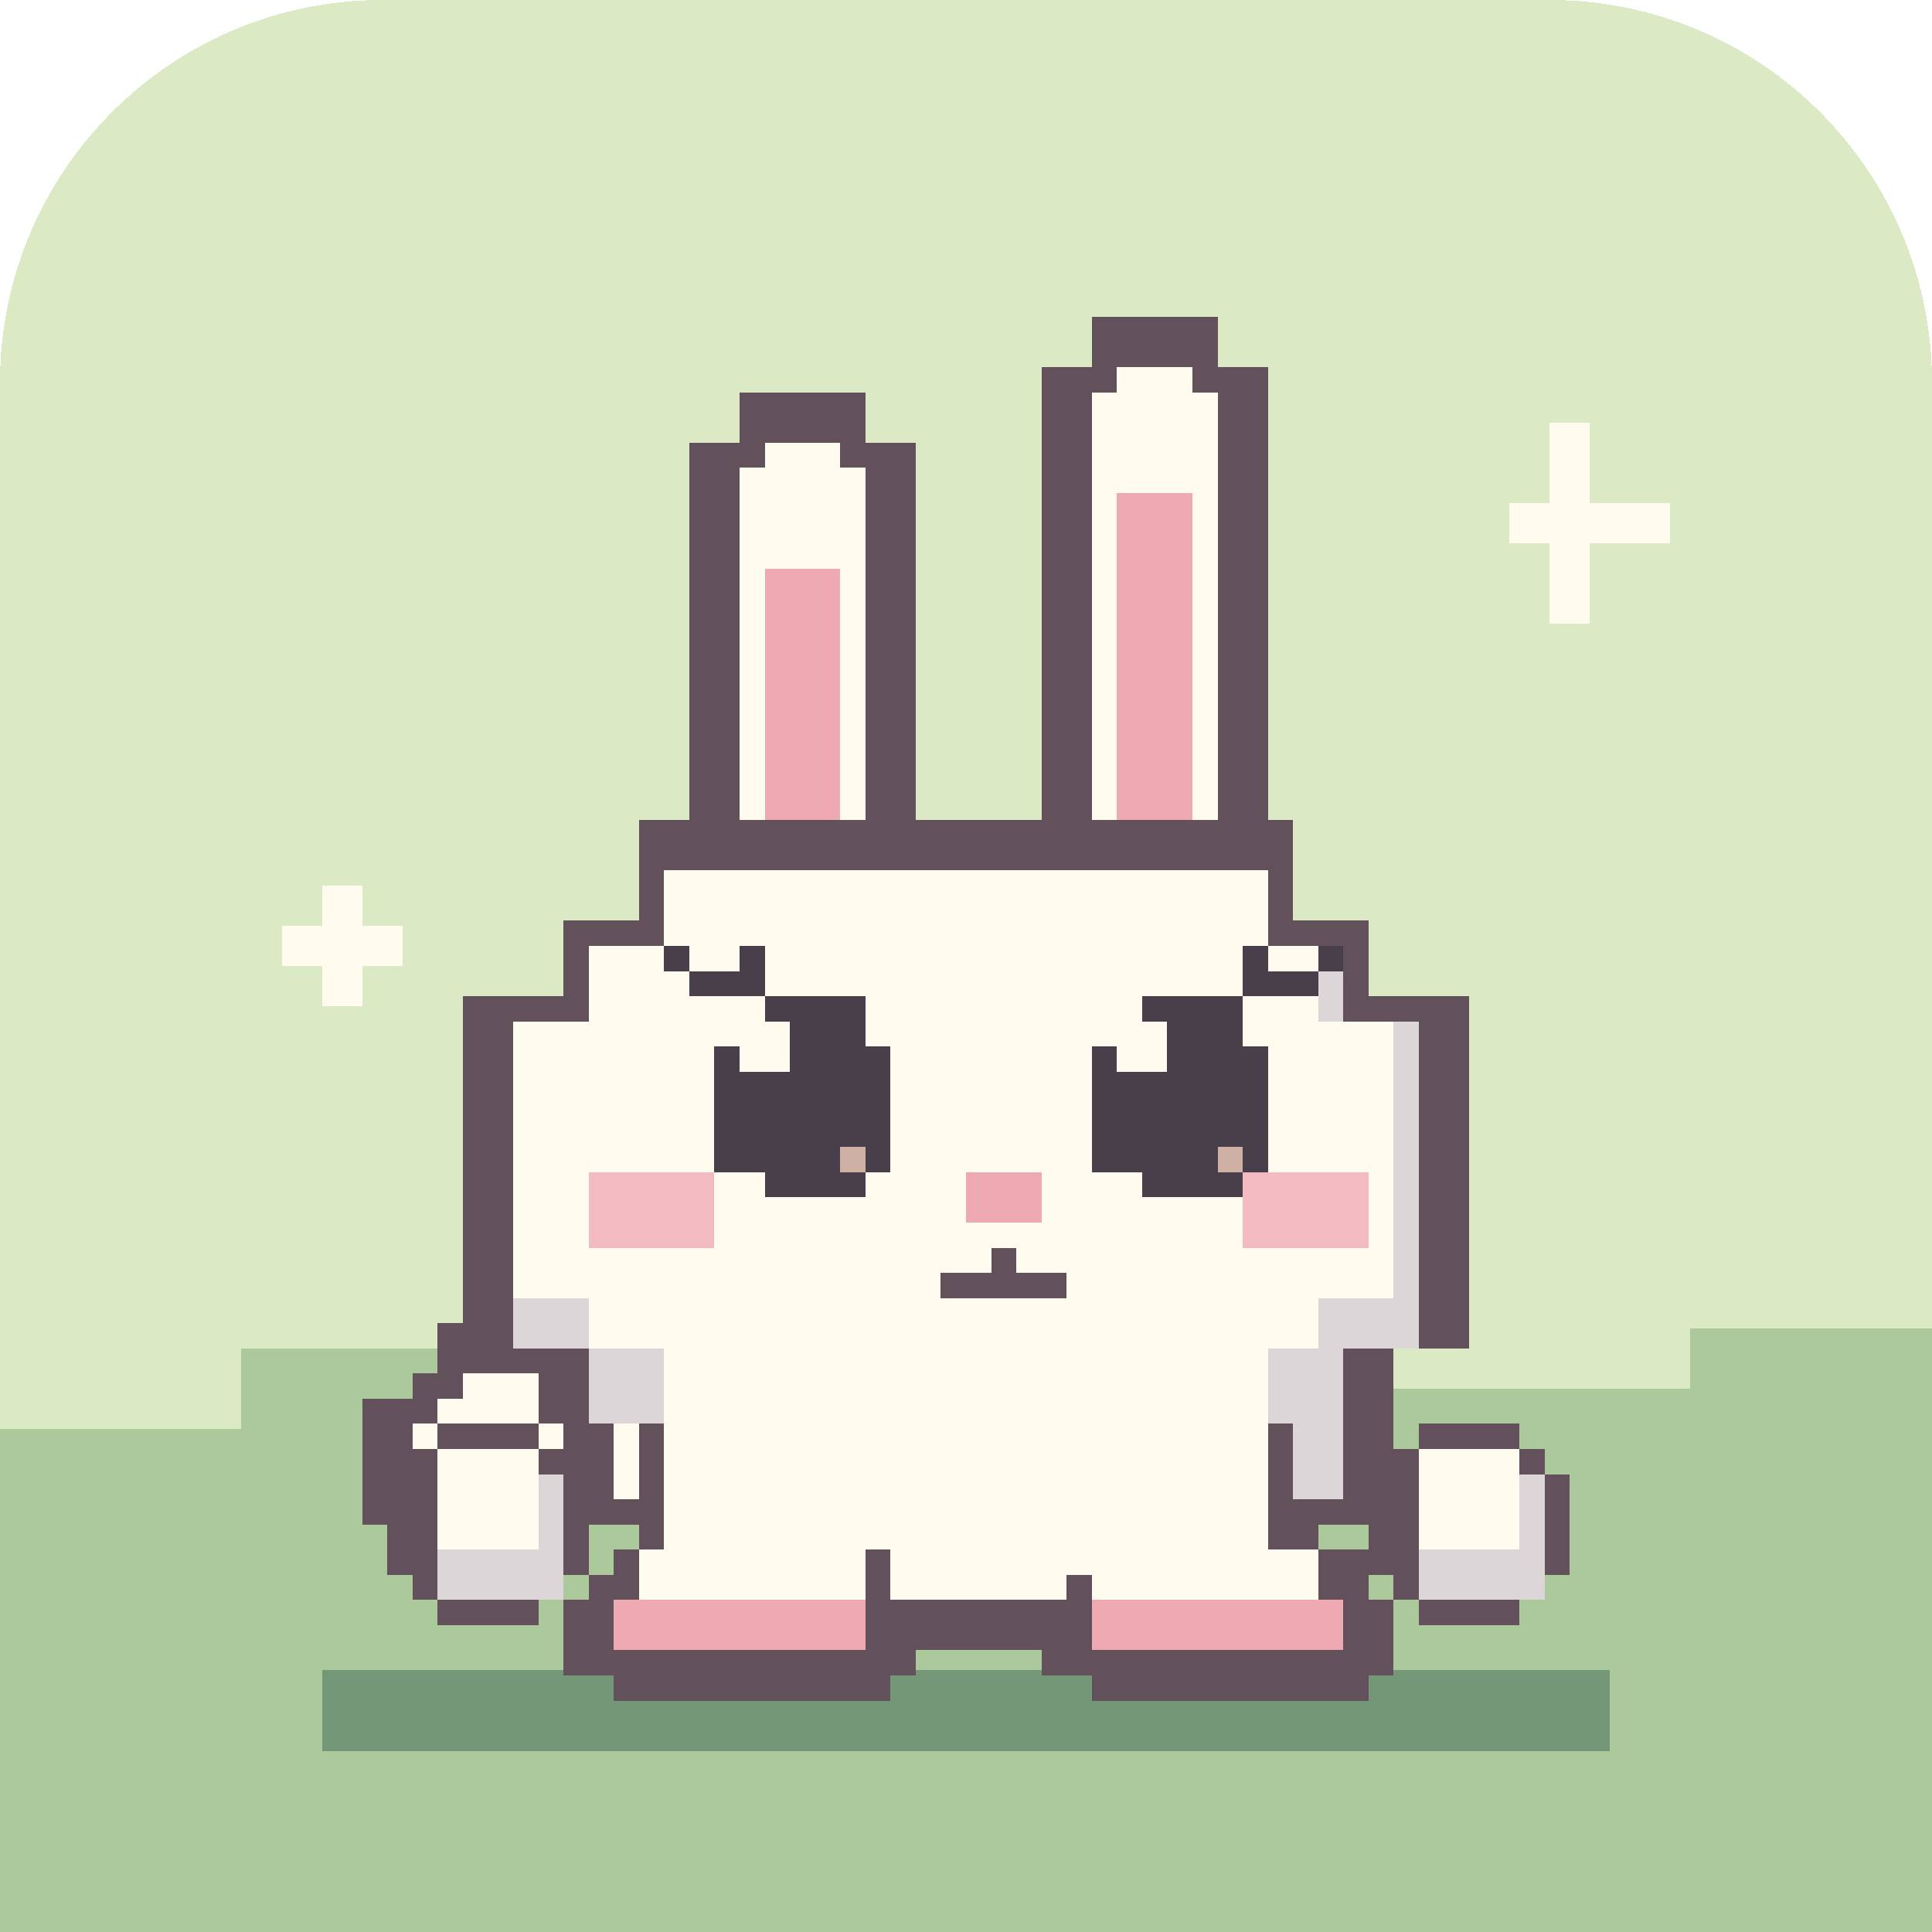
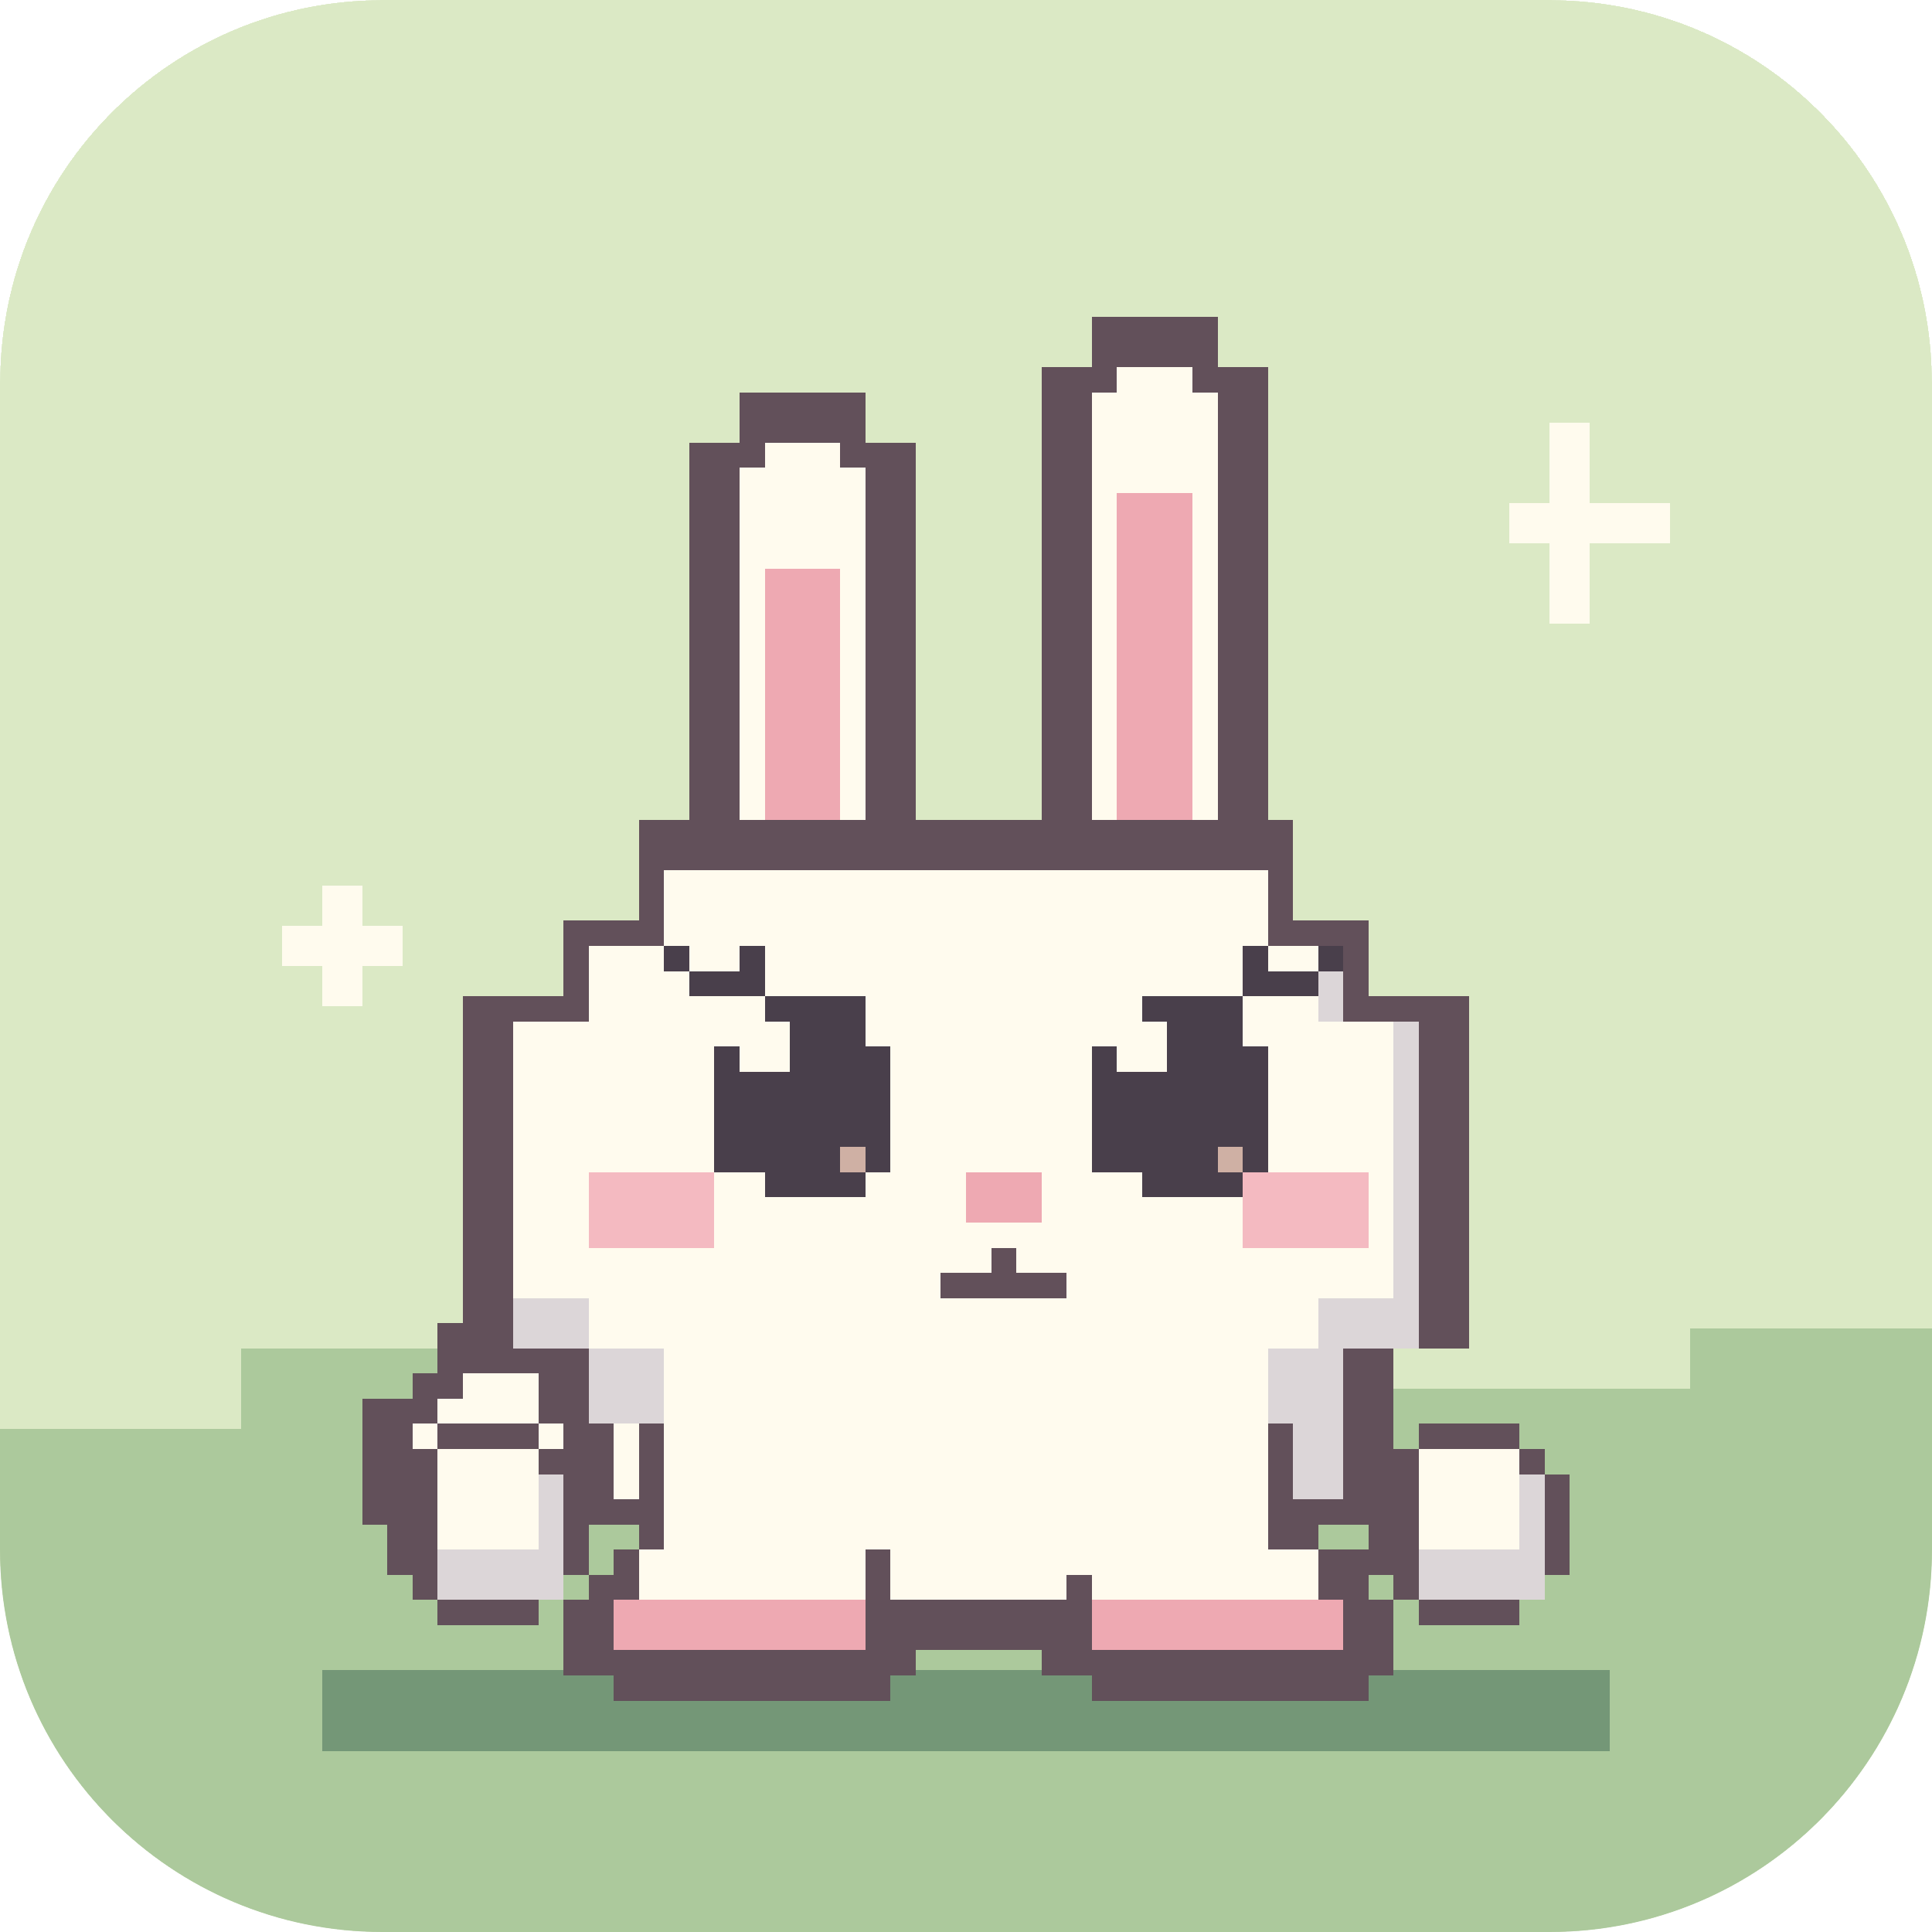
<svg xmlns="http://www.w3.org/2000/svg" width="192" height="192" viewBox="0 0 192 192" shape-rendering="crispEdges">
-   <rect width="192" height="192" rx="38" fill="#dbe9c5" />
-   <path d="M0 142h24v-8h32v8h40v-12h40v8h32v-6h24v60H0z" fill="#acc99c" />
-   <path d="M32 166h128v8H32z" fill="#749777" />
-   <g id="summer-bunny" transform="translate(96 164) scale(2.5)">
-     <rect x="-9" y="-50" width="5" height="29" fill="#62505a" />
-     <rect x="-9" y="-48" width="5" height="25" fill="#62505a" />
-     <rect x="-11" y="-48" width="9" height="25" fill="#62505a" />
-     <rect x="-8" y="-48" width="3" height="27" fill="#fffbee" />
-     <rect x="-8" y="-47" width="3" height="25" fill="#fffbee" />
-     <rect x="-9" y="-47" width="5" height="25" fill="#fffbee" />
-     <rect x="-8" y="-43" width="3" height="17" fill="#eea9b2" />
-     <rect x="5" y="-53" width="5" height="31" fill="#62505a" />
-     <rect x="5" y="-51" width="5" height="27" fill="#62505a" />
-     <rect x="3" y="-51" width="9" height="27" fill="#62505a" />
-     <rect x="6" y="-51" width="3" height="28" fill="#fffbee" />
-     <rect x="6" y="-50" width="3" height="26" fill="#fffbee" />
-     <rect x="5" y="-50" width="5" height="26" fill="#fffbee" />
-     <rect x="6" y="-46" width="3" height="19" fill="#eea9b2" />
-     <rect x="-21" y="-13" width="5" height="10" fill="#62505a" />
-     <rect x="-22" y="-11" width="6" height="6" fill="#62505a" />
-     <rect x="-24" y="-10" width="10" height="5" fill="#62505a" />
-     <rect x="-20" y="-11" width="3" height="6" fill="#fffbee" />
-     <rect x="-21" y="-10" width="4" height="4" fill="#fffbee" />
-     <rect x="-22" y="-9" width="6" height="3" fill="#fffbee" />
-     <rect x="-11" y="-21" width="23" height="21" fill="#62505a" />
-     <rect x="-13" y="-18" width="27" height="15" fill="#62505a" />
-     <rect x="-16" y="-16" width="33" height="11" fill="#62505a" />
-     <rect x="-10" y="-19" width="21" height="17" fill="#dcd6d8" />
-     <rect x="-11" y="-16" width="23" height="11" fill="#dcd6d8" />
-     <rect x="-14" y="-15" width="29" height="9" fill="#dcd6d8" />
-     <rect x="-10" y="-19" width="19" height="17" fill="#fffbee" />
-     <rect x="-11" y="-16" width="21" height="11" fill="#fffbee" />
-     <rect x="-14" y="-15" width="27" height="9" fill="#fffbee" />
-     <rect x="-13" y="-33" width="26" height="28" fill="#62505a" />
-     <rect x="-16" y="-29" width="32" height="20" fill="#62505a" />
-     <rect x="-20" y="-26" width="40" height="14" fill="#62505a" />
-     <rect x="-12" y="-31" width="24" height="25" fill="#dcd6d8" />
-     <rect x="-15" y="-28" width="30" height="19" fill="#dcd6d8" />
-     <rect x="-18" y="-25" width="36" height="13" fill="#dcd6d8" />
-     <rect x="-12" y="-31" width="24" height="22" fill="#fffbee" />
-     <rect x="-15" y="-28" width="29" height="16" fill="#fffbee" />
-     <rect x="-18" y="-25" width="35" height="11" fill="#fffbee" />
-     <rect x="-12" y="-13" width="24" height="10" fill="#fffbee" />
-     <rect x="-8" y="-26" width="4" height="8" fill="#493f4b" />
-     <rect x="-9" y="-25" width="5" height="6" fill="#493f4b" />
-     <rect x="-10" y="-24" width="7" height="5" fill="#493f4b" />
-     <rect x="7" y="-26" width="4" height="8" fill="#493f4b" />
-     <rect x="6" y="-25" width="5" height="6" fill="#493f4b" />
-     <rect x="5" y="-24" width="7" height="5" fill="#493f4b" />
-     <rect x="-9" y="-25" width="2" height="2" fill="#fffbee" />
-     <rect x="6" y="-25" width="2" height="2" fill="#fffbee" />
-     <rect x="-5" y="-20" width="1" height="1" fill="#cfb0a4" />
-     <rect x="10" y="-20" width="1" height="1" fill="#cfb0a4" />
-     <rect x="-11" y="-27" width="2" height="1" fill="#493f4b" />
-     <rect x="-12" y="-28" width="1" height="1" fill="#493f4b" />
-     <rect x="-9" y="-28" width="1" height="2" fill="#493f4b" />
-     <rect x="12" y="-27" width="2" height="1" fill="#493f4b" />
-     <rect x="14" y="-28" width="1" height="1" fill="#493f4b" />
-     <rect x="11" y="-28" width="1" height="2" fill="#493f4b" />
-     <rect x="-15" y="-19" width="5" height="3" fill="#f4bac1" />
-     <rect x="11" y="-19" width="5" height="3" fill="#f4bac1" />
-     <rect x="0" y="-19" width="3" height="2" fill="#eea9b2" />
-     <rect x="1" y="-16" width="1" height="2" fill="#62505a" />
-     <rect x="-1" y="-15" width="2" height="1" fill="#62505a" />
-     <rect x="2" y="-15" width="2" height="1" fill="#62505a" />
-     <rect x="-21" y="-9" width="4" height="8" fill="#62505a" />
-     <rect x="-22" y="-8" width="6" height="6" fill="#62505a" />
-     <rect x="-23" y="-7" width="8" height="4" fill="#62505a" />
-     <rect x="-21" y="-7" width="5" height="5" fill="#dcd6d8" />
-     <rect x="-21" y="-8" width="4" height="4" fill="#fffbee" />
-     <rect x="18" y="-9" width="4" height="8" fill="#62505a" />
-     <rect x="17" y="-8" width="6" height="6" fill="#62505a" />
-     <rect x="16" y="-7" width="8" height="4" fill="#62505a" />
-     <rect x="18" y="-7" width="5" height="5" fill="#dcd6d8" />
-     <rect x="18" y="-8" width="4" height="4" fill="#fffbee" />
-     <rect x="-14" y="-4" width="11" height="6" fill="#62505a" />
-     <rect x="-15" y="-3" width="12" height="4" fill="#62505a" />
-     <rect x="-16" y="-2" width="14" height="3" fill="#62505a" />
-     <rect x="5" y="-4" width="11" height="6" fill="#62505a" />
-     <rect x="4" y="-3" width="12" height="4" fill="#62505a" />
-     <rect x="3" y="-2" width="14" height="3" fill="#62505a" />
-     <rect x="-14" y="-2" width="10" height="2" fill="#eea9b2" />
-     <rect x="5" y="-2" width="10" height="2" fill="#eea9b2" />
-     <rect x="-13" y="-4" width="9" height="2" fill="#fffbee" />
-     <rect x="5" y="-4" width="9" height="2" fill="#fffbee" />
+   <defs>
+     <clipPath id="rounded-icon">
+       <rect width="192" height="192" rx="38" />
+     </clipPath>
+   </defs>
+   <g clip-path="url(#rounded-icon)">
+     <rect width="192" height="192" rx="38" fill="#dbe9c5" />
+     <path d="M0 142h24v-8h32v8h40v-12h40v8h32v-6h24v60H0z" fill="#acc99c" />
+     <path d="M32 166h128v8H32z" fill="#749777" />
+     <g id="summer-bunny" transform="translate(96 164) scale(2.5)">
+       <rect x="-9" y="-50" width="5" height="29" fill="#62505a" />
+       <rect x="-9" y="-48" width="5" height="25" fill="#62505a" />
+       <rect x="-11" y="-48" width="9" height="25" fill="#62505a" />
+       <rect x="-8" y="-48" width="3" height="27" fill="#fffbee" />
+       <rect x="-8" y="-47" width="3" height="25" fill="#fffbee" />
+       <rect x="-9" y="-47" width="5" height="25" fill="#fffbee" />
+       <rect x="-8" y="-43" width="3" height="17" fill="#eea9b2" />
+       <rect x="5" y="-53" width="5" height="31" fill="#62505a" />
+       <rect x="5" y="-51" width="5" height="27" fill="#62505a" />
+       <rect x="3" y="-51" width="9" height="27" fill="#62505a" />
+       <rect x="6" y="-51" width="3" height="28" fill="#fffbee" />
+       <rect x="6" y="-50" width="3" height="26" fill="#fffbee" />
+       <rect x="5" y="-50" width="5" height="26" fill="#fffbee" />
+       <rect x="6" y="-46" width="3" height="19" fill="#eea9b2" />
+       <rect x="-21" y="-13" width="5" height="10" fill="#62505a" />
+       <rect x="-22" y="-11" width="6" height="6" fill="#62505a" />
+       <rect x="-24" y="-10" width="10" height="5" fill="#62505a" />
+       <rect x="-20" y="-11" width="3" height="6" fill="#fffbee" />
+       <rect x="-21" y="-10" width="4" height="4" fill="#fffbee" />
+       <rect x="-22" y="-9" width="6" height="3" fill="#fffbee" />
+       <rect x="-11" y="-21" width="23" height="21" fill="#62505a" />
+       <rect x="-13" y="-18" width="27" height="15" fill="#62505a" />
+       <rect x="-16" y="-16" width="33" height="11" fill="#62505a" />
+       <rect x="-10" y="-19" width="21" height="17" fill="#dcd6d8" />
+       <rect x="-11" y="-16" width="23" height="11" fill="#dcd6d8" />
+       <rect x="-14" y="-15" width="29" height="9" fill="#dcd6d8" />
+       <rect x="-10" y="-19" width="19" height="17" fill="#fffbee" />
+       <rect x="-11" y="-16" width="21" height="11" fill="#fffbee" />
+       <rect x="-14" y="-15" width="27" height="9" fill="#fffbee" />
+       <rect x="-13" y="-33" width="26" height="28" fill="#62505a" />
+       <rect x="-16" y="-29" width="32" height="20" fill="#62505a" />
+       <rect x="-20" y="-26" width="40" height="14" fill="#62505a" />
+       <rect x="-12" y="-31" width="24" height="25" fill="#dcd6d8" />
+       <rect x="-15" y="-28" width="30" height="19" fill="#dcd6d8" />
+       <rect x="-18" y="-25" width="36" height="13" fill="#dcd6d8" />
+       <rect x="-12" y="-31" width="24" height="22" fill="#fffbee" />
+       <rect x="-15" y="-28" width="29" height="16" fill="#fffbee" />
+       <rect x="-18" y="-25" width="35" height="11" fill="#fffbee" />
+       <rect x="-12" y="-13" width="24" height="10" fill="#fffbee" />
+       <rect x="-8" y="-26" width="4" height="8" fill="#493f4b" />
+       <rect x="-9" y="-25" width="5" height="6" fill="#493f4b" />
+       <rect x="-10" y="-24" width="7" height="5" fill="#493f4b" />
+       <rect x="7" y="-26" width="4" height="8" fill="#493f4b" />
+       <rect x="6" y="-25" width="5" height="6" fill="#493f4b" />
+       <rect x="5" y="-24" width="7" height="5" fill="#493f4b" />
+       <rect x="-9" y="-25" width="2" height="2" fill="#fffbee" />
+       <rect x="6" y="-25" width="2" height="2" fill="#fffbee" />
+       <rect x="-5" y="-20" width="1" height="1" fill="#cfb0a4" />
+       <rect x="10" y="-20" width="1" height="1" fill="#cfb0a4" />
+       <rect x="-11" y="-27" width="2" height="1" fill="#493f4b" />
+       <rect x="-12" y="-28" width="1" height="1" fill="#493f4b" />
+       <rect x="-9" y="-28" width="1" height="2" fill="#493f4b" />
+       <rect x="12" y="-27" width="2" height="1" fill="#493f4b" />
+       <rect x="14" y="-28" width="1" height="1" fill="#493f4b" />
+       <rect x="11" y="-28" width="1" height="2" fill="#493f4b" />
+       <rect x="-15" y="-19" width="5" height="3" fill="#f4bac1" />
+       <rect x="11" y="-19" width="5" height="3" fill="#f4bac1" />
+       <rect x="0" y="-19" width="3" height="2" fill="#eea9b2" />
+       <rect x="1" y="-16" width="1" height="2" fill="#62505a" />
+       <rect x="-1" y="-15" width="2" height="1" fill="#62505a" />
+       <rect x="2" y="-15" width="2" height="1" fill="#62505a" />
+       <rect x="-21" y="-9" width="4" height="8" fill="#62505a" />
+       <rect x="-22" y="-8" width="6" height="6" fill="#62505a" />
+       <rect x="-23" y="-7" width="8" height="4" fill="#62505a" />
+       <rect x="-21" y="-7" width="5" height="5" fill="#dcd6d8" />
+       <rect x="-21" y="-8" width="4" height="4" fill="#fffbee" />
+       <rect x="18" y="-9" width="4" height="8" fill="#62505a" />
+       <rect x="17" y="-8" width="6" height="6" fill="#62505a" />
+       <rect x="16" y="-7" width="8" height="4" fill="#62505a" />
+       <rect x="18" y="-7" width="5" height="5" fill="#dcd6d8" />
+       <rect x="18" y="-8" width="4" height="4" fill="#fffbee" />
+       <rect x="-14" y="-4" width="11" height="6" fill="#62505a" />
+       <rect x="-15" y="-3" width="12" height="4" fill="#62505a" />
+       <rect x="-16" y="-2" width="14" height="3" fill="#62505a" />
+       <rect x="5" y="-4" width="11" height="6" fill="#62505a" />
+       <rect x="4" y="-3" width="12" height="4" fill="#62505a" />
+       <rect x="3" y="-2" width="14" height="3" fill="#62505a" />
+       <rect x="-14" y="-2" width="10" height="2" fill="#eea9b2" />
+       <rect x="5" y="-2" width="10" height="2" fill="#eea9b2" />
+       <rect x="-13" y="-4" width="9" height="2" fill="#fffbee" />
+       <rect x="5" y="-4" width="9" height="2" fill="#fffbee" />
+     </g>
+     <path d="M150 50h4v-8h4v8h8v4h-8v8h-4v-8h-4zm-122 42h4v-4h4v4h4v4h-4v4h-4v-4h-4z" fill="#fffbee" />
  </g>
-   <path d="M150 50h4v-8h4v8h8v4h-8v8h-4v-8h-4zm-122 42h4v-4h4v4h4v4h-4v4h-4v-4h-4z" fill="#fffbee" />
</svg>
